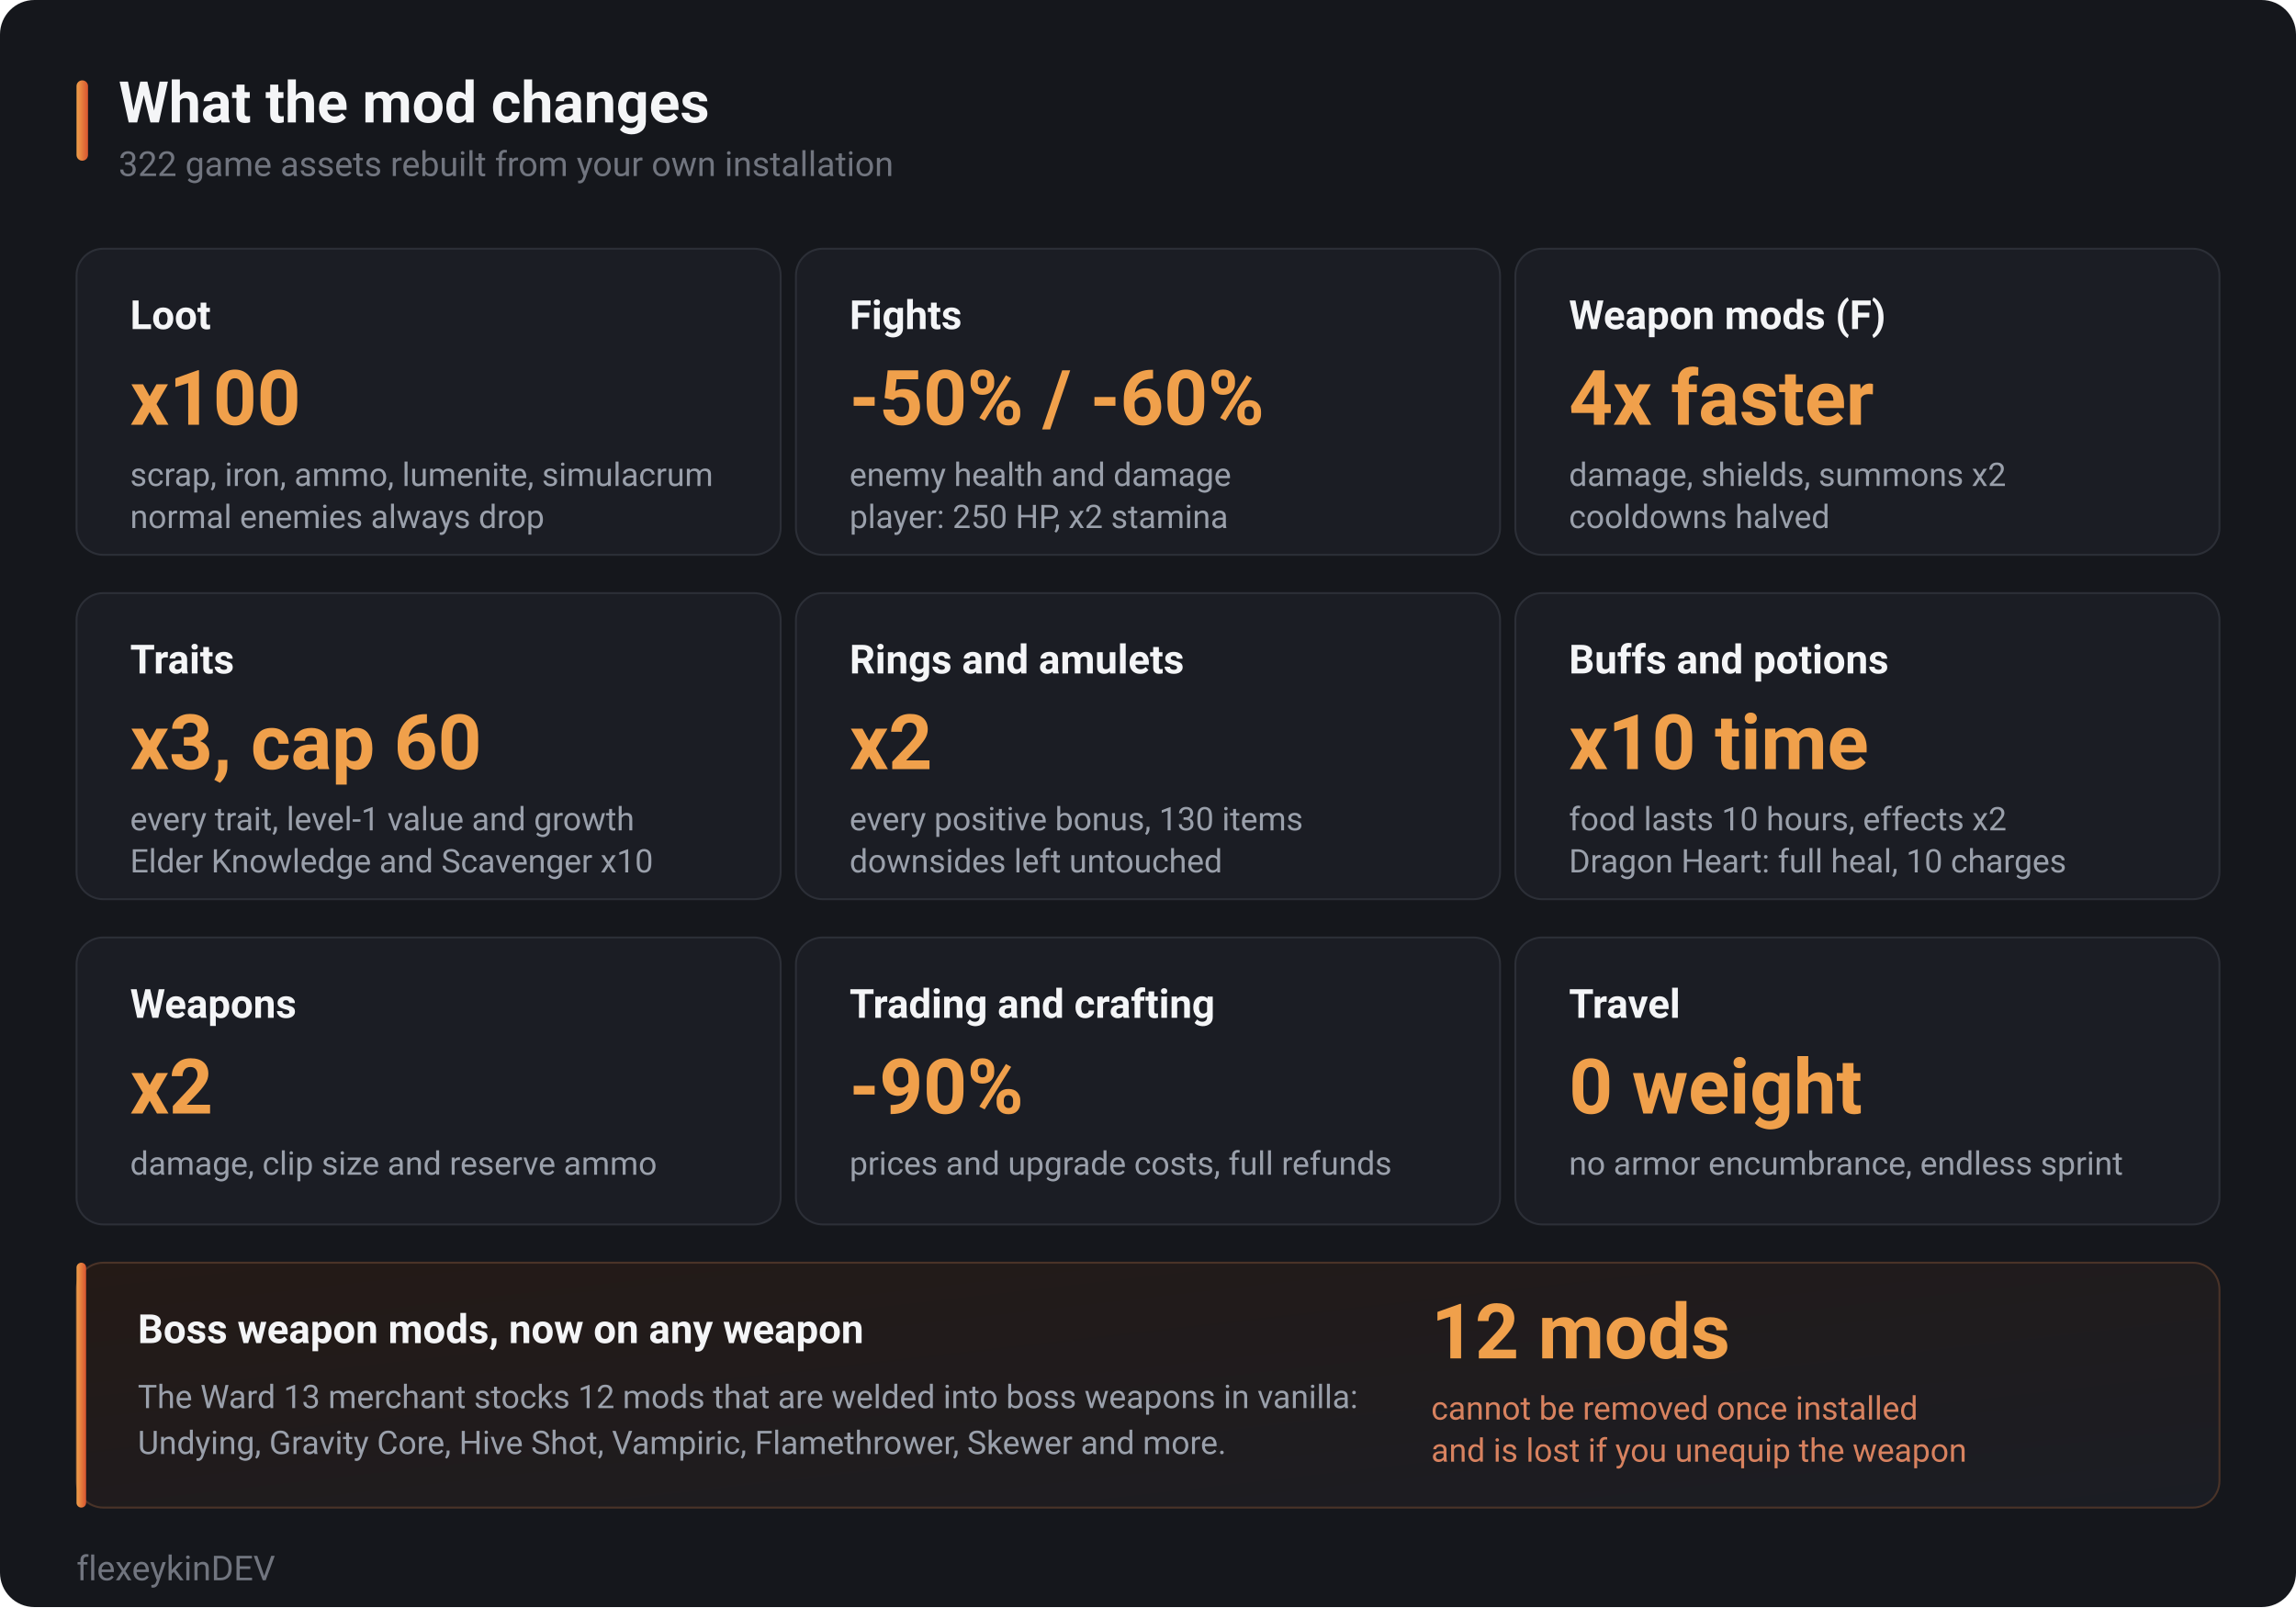
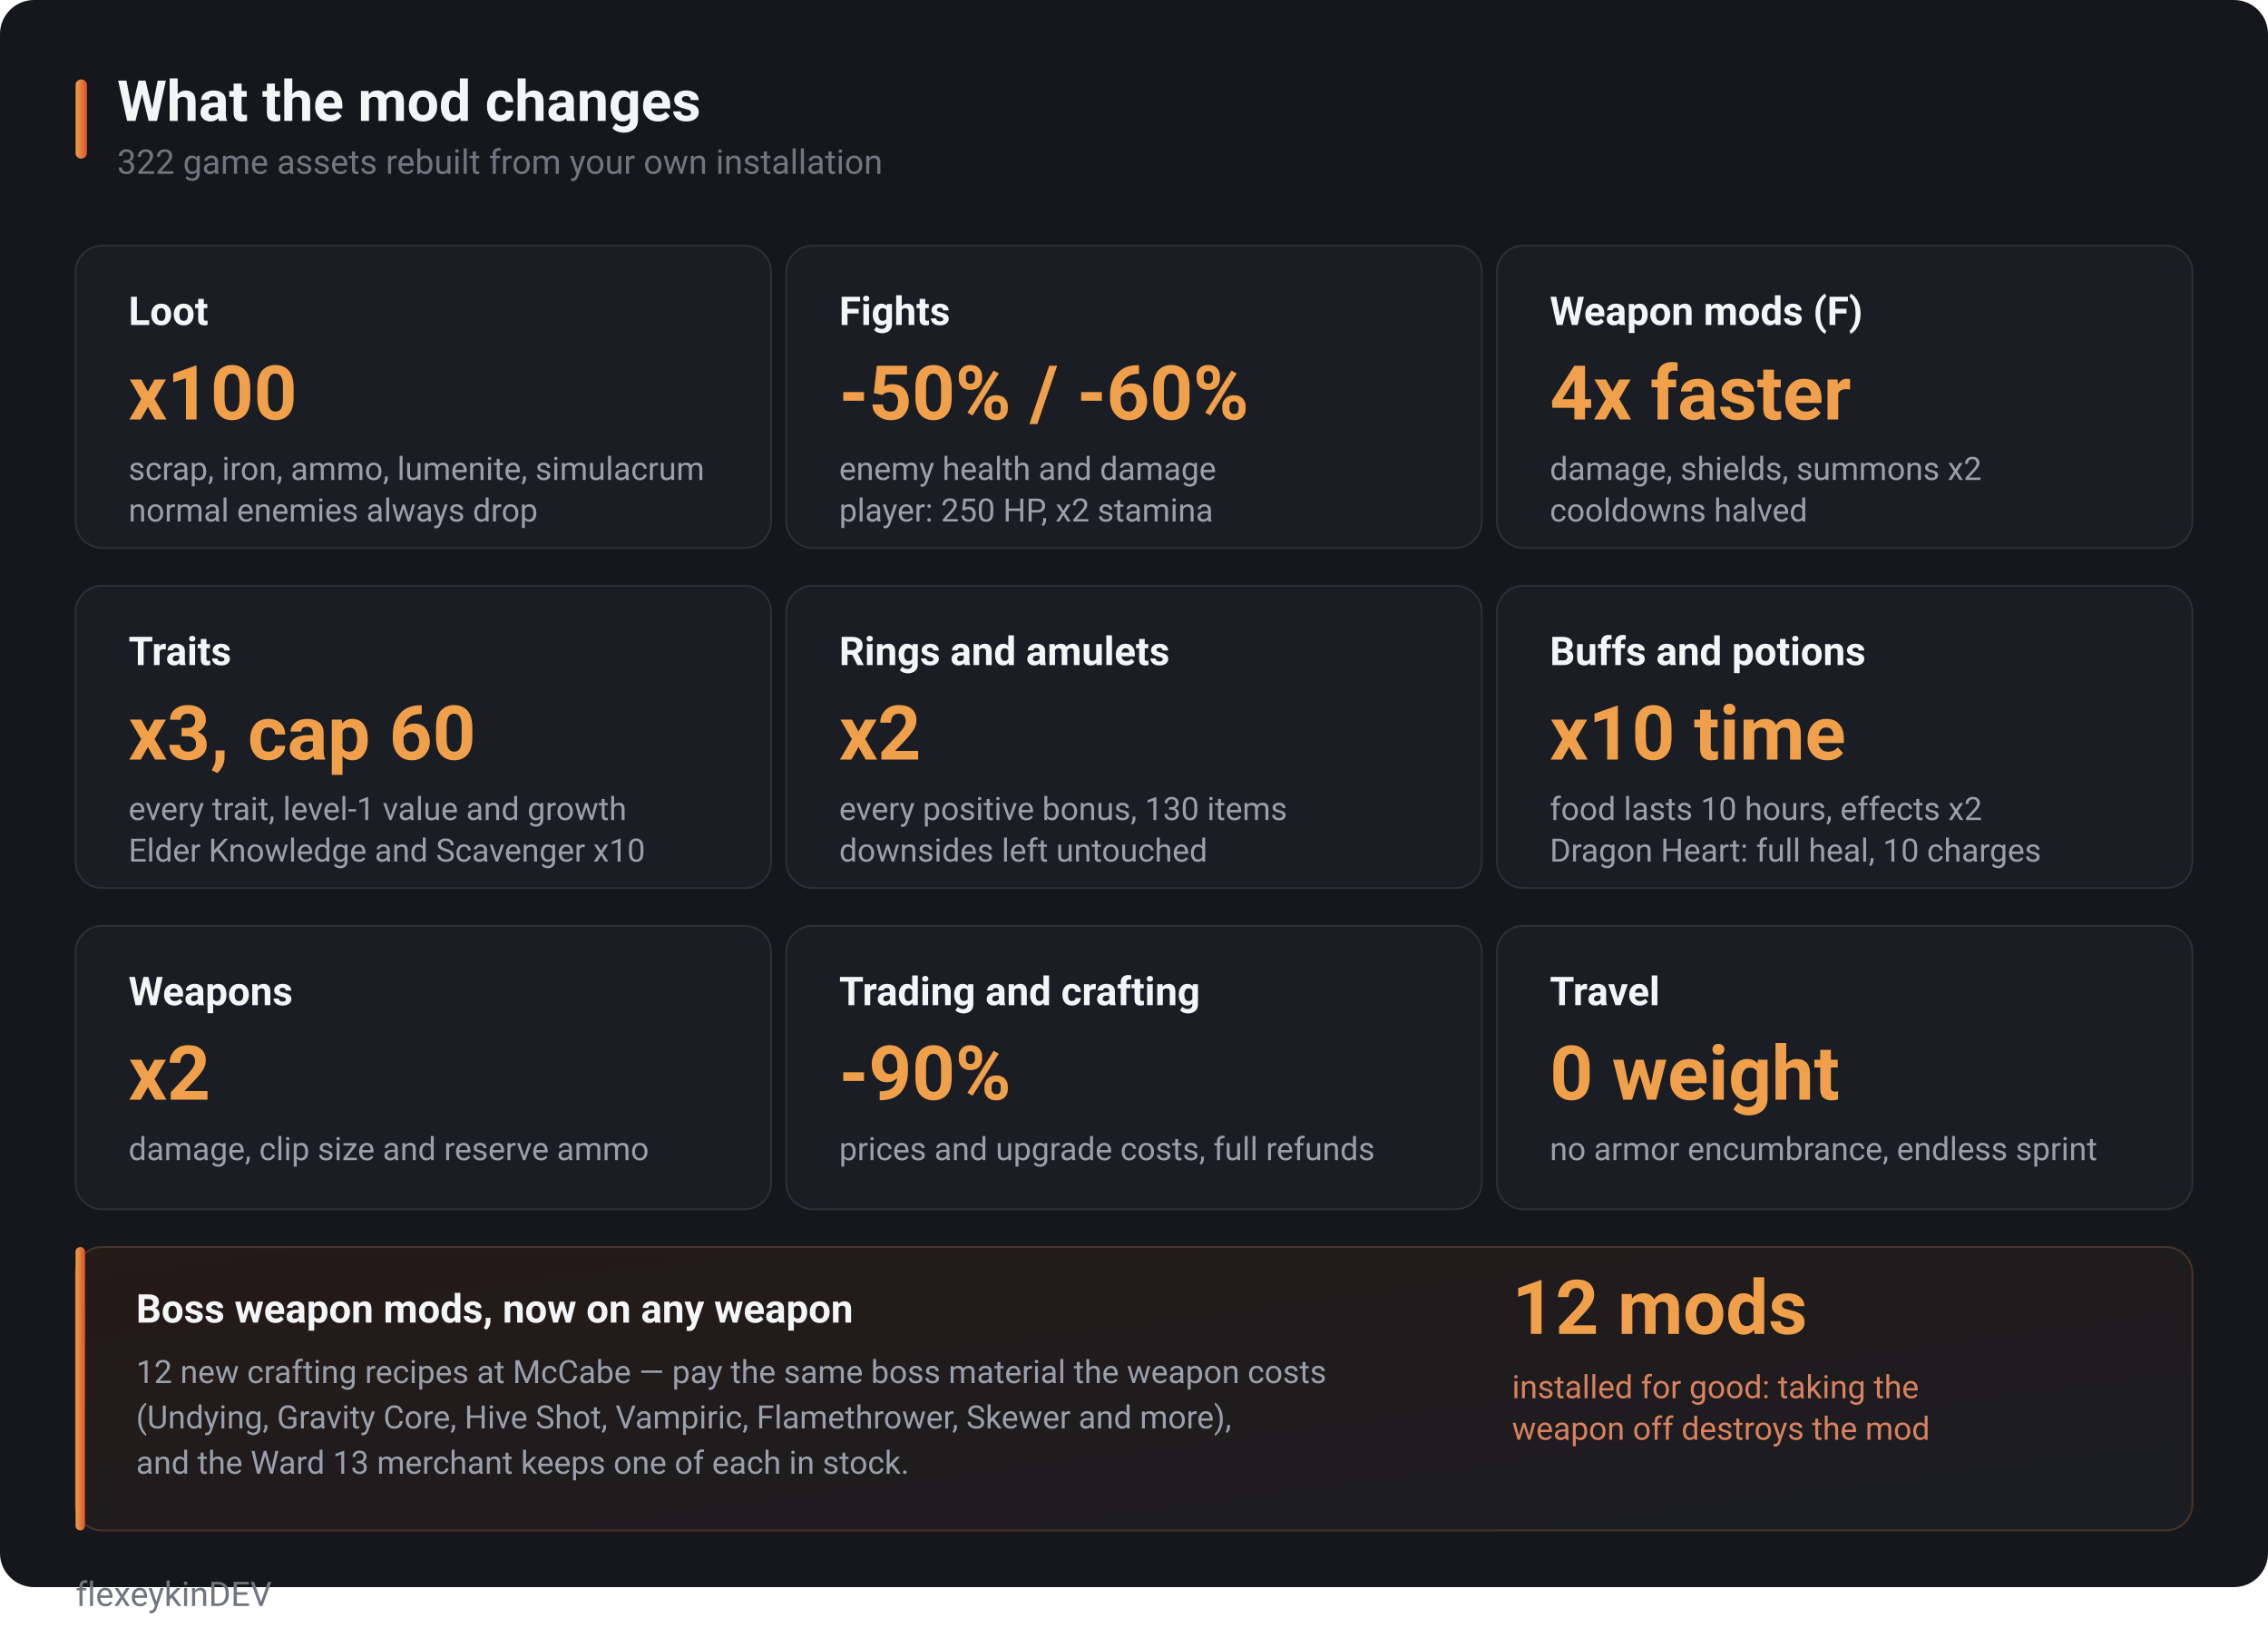
- <svg xmlns="http://www.w3.org/2000/svg" viewBox="0 0 1200 840" width="1200" height="840" role="img" aria-label="Casual Mod feature overview">
+ <svg xmlns="http://www.w3.org/2000/svg" viewBox="0 0 1200 866" width="1200" height="866" role="img" aria-label="Casual Mod feature overview">
  <defs>
    <linearGradient id="ember2" x1="0" y1="0" x2="1" y2="0">
      <stop offset="0" stop-color="#f0a04b" />
      <stop offset="1" stop-color="#d8552f" />
    </linearGradient>
    <linearGradient id="highlight" x1="0" y1="0" x2="1" y2="1">
      <stop offset="0" stop-color="#241a16" />
      <stop offset="1" stop-color="#1b1d24" />
    </linearGradient>
    <style>
      .card { fill: #1b1d24; stroke: #2c2f37; }
      .title { font-family: Segoe UI, Roboto, Helvetica, Arial, sans-serif; font-size: 21px; font-weight: 600; fill: #f4f5f7; }
      .value { font-family: Segoe UI, Roboto, Helvetica, Arial, sans-serif; font-size: 40px; font-weight: 700; fill: #f0a04b; }
      .line  { font-family: Segoe UI, Roboto, Helvetica, Arial, sans-serif; font-size: 17px; fill: #9aa0ab; }
      .warn  { font-family: Segoe UI, Roboto, Helvetica, Arial, sans-serif; font-size: 17px; fill: #d8825f; }
      .head  { font-family: Segoe UI, Roboto, Helvetica, Arial, sans-serif; font-size: 30px; font-weight: 700; fill: #f4f5f7; }
      .sub   { font-family: Segoe UI, Roboto, Helvetica, Arial, sans-serif; font-size: 18px; fill: #71757f; }
    </style>
  </defs>
  <rect width="1200" height="840" rx="18" fill="#15171c" />
  <rect x="40" y="42" width="6" height="42" rx="3" fill="url(#ember2)" />
  <text x="62" y="64" class="head">What the mod changes</text>
  <text x="62" y="92" class="sub">322 game assets rebuilt from your own installation</text>
  <g>
    <rect x="40" y="130" width="368" height="160" rx="14" class="card" />
    <text x="68" y="172" class="title">Loot</text>
    <text x="68" y="222" class="value">x100</text>
    <text x="68" y="254" class="line">scrap, iron, ammo, lumenite, simulacrum</text>
    <text x="68" y="276" class="line">normal enemies always drop</text>
    <rect x="416" y="130" width="368" height="160" rx="14" class="card" />
    <text x="444" y="172" class="title">Fights</text>
    <text x="444" y="222" class="value">-50% / -60%</text>
    <text x="444" y="254" class="line">enemy health and damage</text>
    <text x="444" y="276" class="line">player: 250 HP, x2 stamina</text>
    <rect x="792" y="130" width="368" height="160" rx="14" class="card" />
    <text x="820" y="172" class="title">Weapon mods (F)</text>
    <text x="820" y="222" class="value">4x faster</text>
    <text x="820" y="254" class="line">damage, shields, summons x2</text>
    <text x="820" y="276" class="line">cooldowns halved</text>
    <rect x="40" y="310" width="368" height="160" rx="14" class="card" />
    <text x="68" y="352" class="title">Traits</text>
    <text x="68" y="402" class="value">x3, cap 60</text>
    <text x="68" y="434" class="line">every trait, level-1 value and growth</text>
    <text x="68" y="456" class="line">Elder Knowledge and Scavenger x10</text>
    <rect x="416" y="310" width="368" height="160" rx="14" class="card" />
    <text x="444" y="352" class="title">Rings and amulets</text>
    <text x="444" y="402" class="value">x2</text>
    <text x="444" y="434" class="line">every positive bonus, 130 items</text>
    <text x="444" y="456" class="line">downsides left untouched</text>
    <rect x="792" y="310" width="368" height="160" rx="14" class="card" />
    <text x="820" y="352" class="title">Buffs and potions</text>
    <text x="820" y="402" class="value">x10 time</text>
    <text x="820" y="434" class="line">food lasts 10 hours, effects x2</text>
    <text x="820" y="456" class="line">Dragon Heart: full heal, 10 charges</text>
    <rect x="40" y="490" width="368" height="150" rx="14" class="card" />
    <text x="68" y="532" class="title">Weapons</text>
    <text x="68" y="582" class="value">x2</text>
    <text x="68" y="614" class="line">damage, clip size and reserve ammo</text>
    <rect x="416" y="490" width="368" height="150" rx="14" class="card" />
    <text x="444" y="532" class="title">Trading and crafting</text>
    <text x="444" y="582" class="value">-90%</text>
    <text x="444" y="614" class="line">prices and upgrade costs, full refunds</text>
    <rect x="792" y="490" width="368" height="150" rx="14" class="card" />
    <text x="820" y="532" class="title">Travel</text>
    <text x="820" y="582" class="value">0 weight</text>
    <text x="820" y="614" class="line">no armor encumbrance, endless sprint</text>
  </g>
  <g>
-     <rect x="40" y="660" width="1120" height="128" rx="14" fill="url(#highlight)" stroke="#4a3328" />
-     <rect x="40" y="660" width="5" height="128" rx="2.5" fill="url(#ember2)" />
-     <text x="72" y="702" class="title">Boss weapon mods, now on any weapon</text>
-     <text x="72" y="736" class="line">The Ward 13 merchant stocks 12 mods that are welded into boss weapons in vanilla:</text>
-     <text x="72" y="760" class="line">Undying, Gravity Core, Hive Shot, Vampiric, Flamethrower, Skewer and more.</text>
-     <text x="748" y="710" class="value">12 mods</text>
-     <text x="748" y="742" class="warn">cannot be removed once installed</text>
-     <text x="748" y="764" class="warn">and is lost if you unequip the weapon</text>
+     <rect x="40" y="660" width="1120" height="150" rx="14" fill="url(#highlight)" stroke="#4a3328" />
+     <rect x="40" y="660" width="5" height="150" rx="2.5" fill="url(#ember2)" />
+     <text x="72" y="700" class="title">Boss weapon mods, now on any weapon</text>
+     <text x="72" y="732" class="line">12 new crafting recipes at McCabe — pay the same boss material the weapon costs</text>
+     <text x="72" y="756" class="line">(Undying, Gravity Core, Hive Shot, Vampiric, Flamethrower, Skewer and more),</text>
+     <text x="72" y="780" class="line">and the Ward 13 merchant keeps one of each in stock.</text>
+     <text x="800" y="706" class="value">12 mods</text>
+     <text x="800" y="740" class="warn">installed for good: taking the</text>
+     <text x="800" y="762" class="warn">weapon off destroys the mod</text>
  </g>
-   <text x="40" y="826" class="sub">flexeykinDEV</text>
+   <text x="40" y="850" class="sub">flexeykinDEV</text>
</svg>
